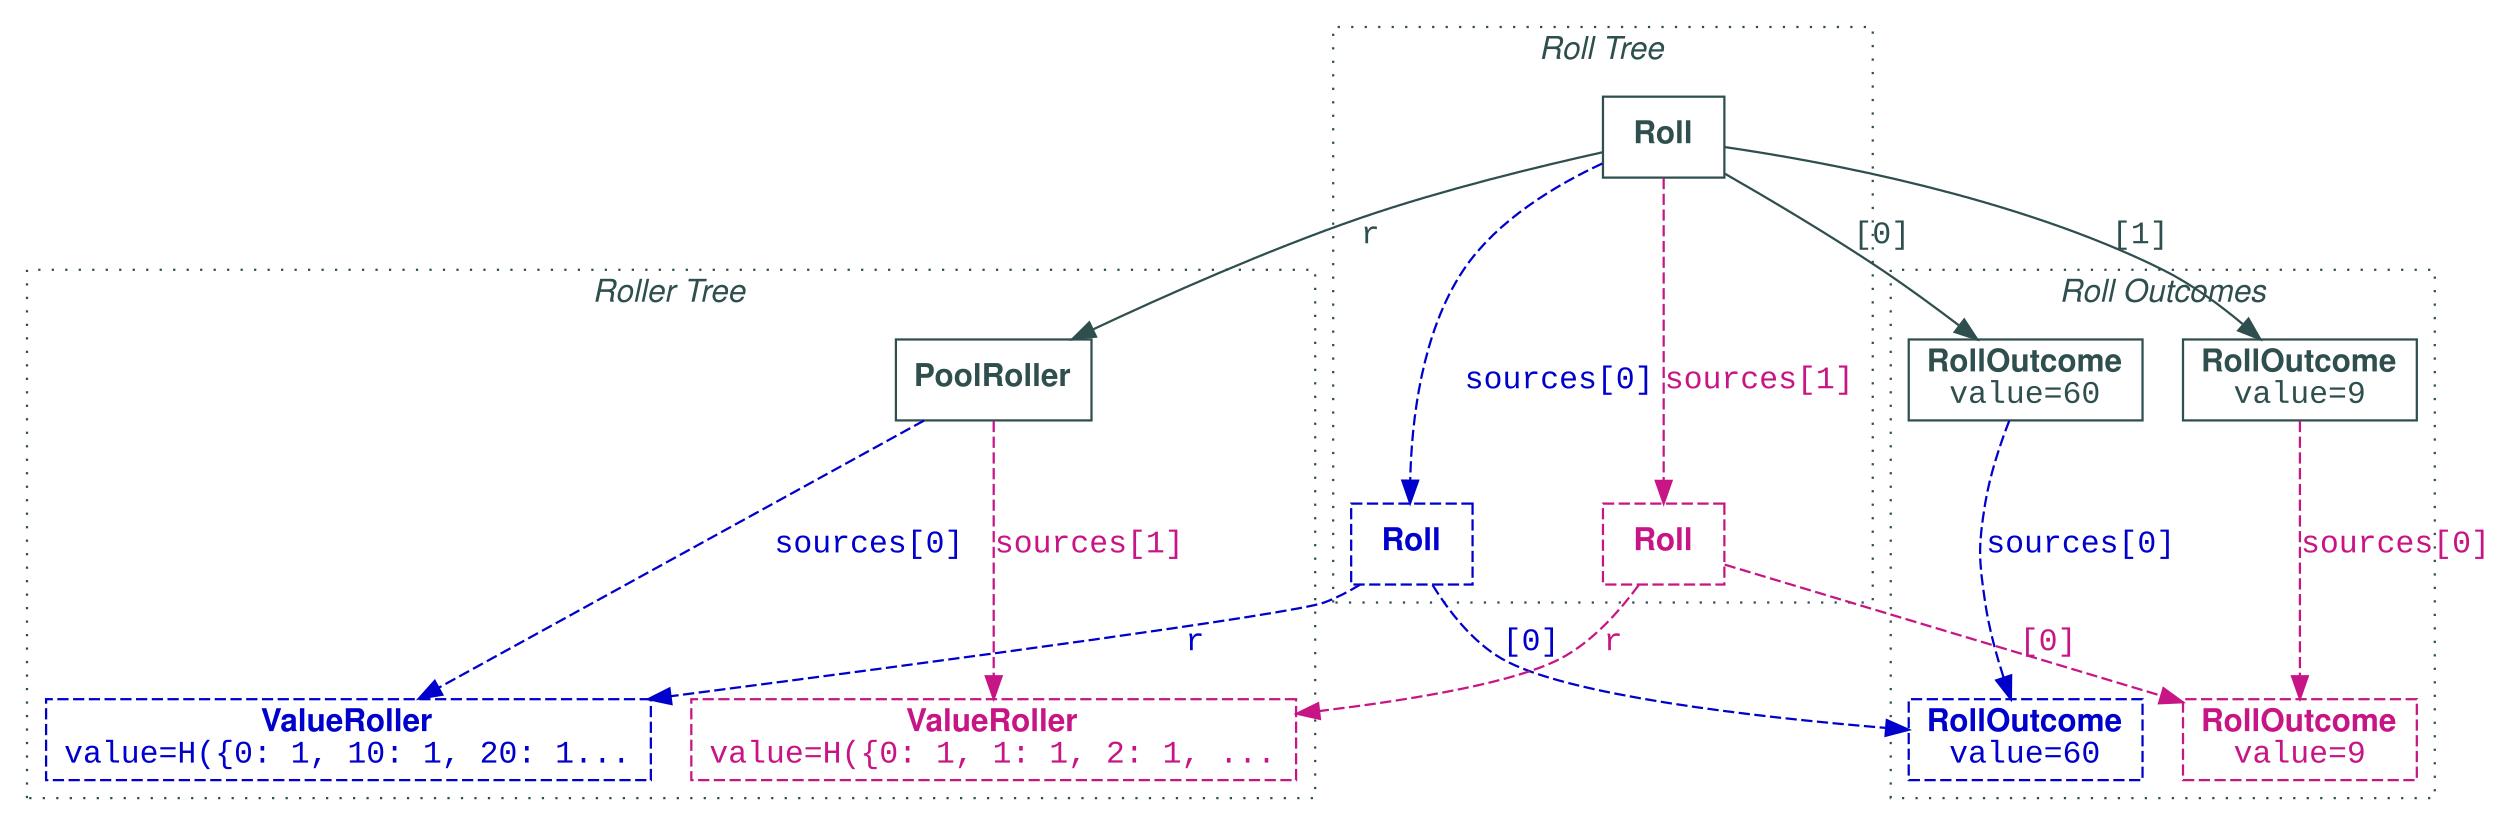
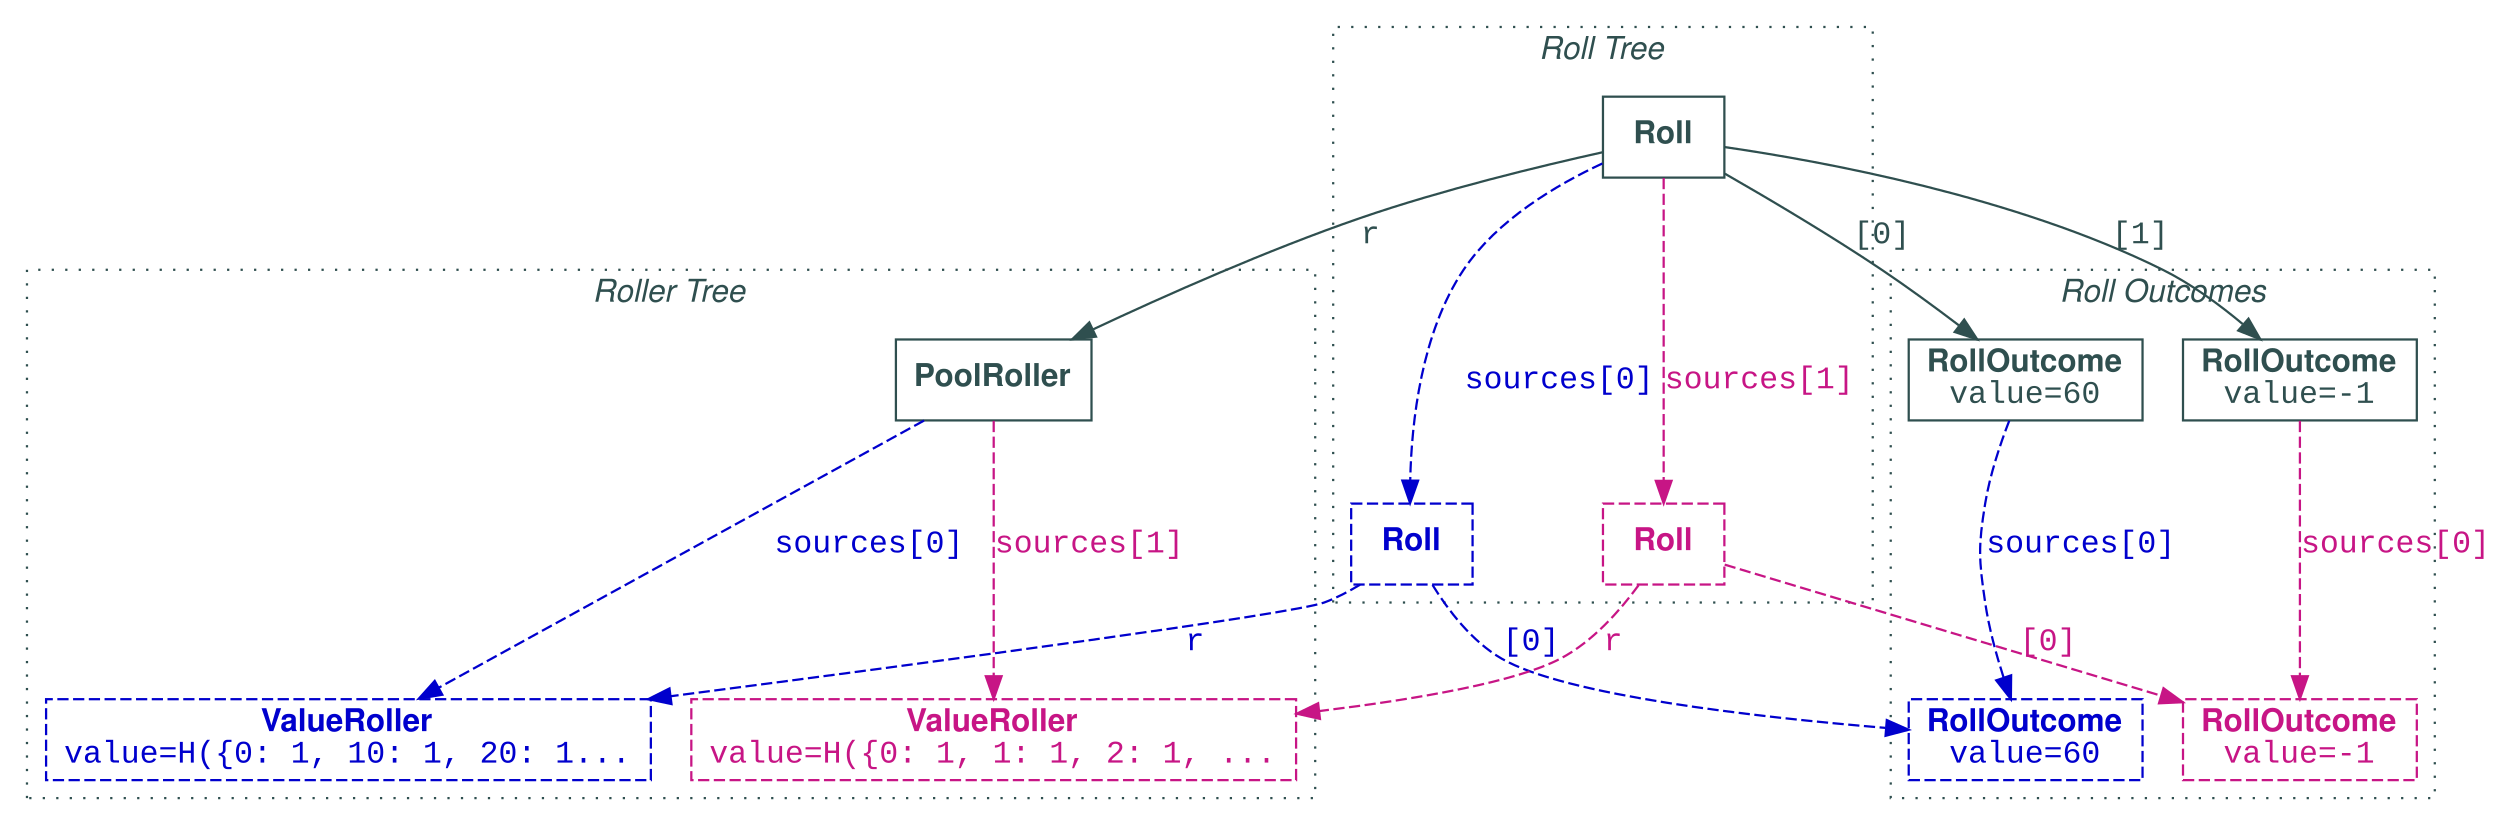
<svg xmlns="http://www.w3.org/2000/svg" width="1112pt" height="367pt" viewBox="0.00 0.00 1112.00 367.00">
  <g id="graph0" class="graph" transform="scale(1 1) rotate(0) translate(4 363)">
    <g id="clust1" class="cluster">
      <polygon fill="transparent" stroke="DarkSlateGray" stroke-dasharray="1,5" points="589,-95 589,-351 829,-351 829,-95 589,-95" />
      <text text-anchor="start" x="680.5" y="-336.8" font-family="Helvetica,sans-Serif" font-style="italic" font-size="14.00" fill="DarkSlateGray">Roll Tree</text>
    </g>
    <g id="clust2" class="cluster">
      <polygon fill="transparent" stroke="DarkSlateGray" stroke-dasharray="1,5" points="8,-8 8,-243 581,-243 581,-8 8,-8" />
      <text text-anchor="start" x="259.5" y="-228.8" font-family="Helvetica,sans-Serif" font-style="italic" font-size="14.00" fill="DarkSlateGray">Roller Tree</text>
    </g>
    <g id="clust3" class="cluster">
      <polygon fill="transparent" stroke="DarkSlateGray" stroke-dasharray="1,5" points="837,-8 837,-243 1079,-243 1079,-8 837,-8" />
      <text text-anchor="start" x="912" y="-228.8" font-family="Helvetica,sans-Serif" font-style="italic" font-size="14.00" fill="DarkSlateGray">Roll Outcomes</text>
    </g>
    <g id="node1" class="node">
      <polygon fill="none" stroke="DarkSlateGray" points="763,-320 709,-320 709,-284 763,-284 763,-320" />
      <text text-anchor="start" x="722.5" y="-299.3" font-family="Helvetica,sans-Serif" font-weight="bold" font-size="14.00" fill="DarkSlateGray">Roll</text>
    </g>
    <g id="node2" class="node">
      <polygon fill="none" stroke="DarkSlateGray" points="481.5,-212 394.5,-212 394.5,-176 481.5,-176 481.5,-212" />
      <text text-anchor="start" x="402.5" y="-191.3" font-family="Helvetica,sans-Serif" font-weight="bold" font-size="14.00" fill="DarkSlateGray">PoolRoller</text>
    </g>
    <g id="edge1" class="edge">
      <path fill="none" stroke="DarkSlateGray" d="M708.99,-295.31C681.47,-289.21 637.74,-278.67 601,-266 559.84,-251.8 514.54,-231.69 482.17,-216.49" />
      <polygon fill="DarkSlateGray" stroke="DarkSlateGray" points="483.51,-213.26 472.98,-212.15 480.52,-219.59 483.51,-213.26" />
      <text text-anchor="middle" x="605.5" y="-254.8" font-family="Courier New" font-size="14.00" fill="DarkSlateGray">r</text>
    </g>
    <g id="node3" class="node">
      <polygon fill="none" stroke="DarkSlateGray" points="949,-212 845,-212 845,-176 949,-176 949,-212" />
      <text text-anchor="start" x="853" y="-197.8" font-family="Helvetica,sans-Serif" font-weight="bold" font-size="14.00" fill="DarkSlateGray">RollOutcome</text>
      <text text-anchor="start" x="863" y="-183.8" font-family="Courier New" font-size="14.00" fill="DarkSlateGray">value=60</text>
    </g>
    <g id="edge2" class="edge">
      <path fill="none" stroke="DarkSlateGray" d="M763.23,-285.74C782.94,-274.45 810.03,-258.42 833,-243 844.46,-235.3 856.68,-226.35 867.33,-218.27" />
      <polygon fill="DarkSlateGray" stroke="DarkSlateGray" points="869.68,-220.88 875.49,-212.02 865.42,-215.32 869.68,-220.88" />
      <text text-anchor="middle" x="833" y="-254.8" font-family="Courier New" font-size="14.00" fill="DarkSlateGray">[0]</text>
    </g>
    <g id="node4" class="node">
      <polygon fill="none" stroke="DarkSlateGray" points="1071,-212 967,-212 967,-176 1071,-176 1071,-212" />
      <text text-anchor="start" x="975" y="-197.8" font-family="Helvetica,sans-Serif" font-weight="bold" font-size="14.00" fill="DarkSlateGray">RollOutcome</text>
-       <text text-anchor="start" x="989.5" y="-183.8" font-family="Courier New" font-size="14.00" fill="DarkSlateGray">value=9</text>
+       <text text-anchor="start" x="985" y="-183.8" font-family="Courier New" font-size="14.00" fill="DarkSlateGray">value=-1</text>
    </g>
    <g id="edge3" class="edge">
      <path fill="none" stroke="DarkSlateGray" d="M763.23,-297.56C806.39,-291.31 892.36,-275.61 958,-243 970.67,-236.71 983.2,-227.51 993.58,-218.84" />
      <polygon fill="DarkSlateGray" stroke="DarkSlateGray" points="996.13,-221.26 1001.4,-212.07 991.55,-215.97 996.13,-221.26" />
      <text text-anchor="middle" x="948" y="-254.8" font-family="Courier New" font-size="14.00" fill="DarkSlateGray">[1]</text>
    </g>
    <g id="node5" class="node">
      <polygon fill="none" stroke="MediumBlue" stroke-dasharray="5,2" points="651,-139 597,-139 597,-103 651,-103 651,-139" />
      <text text-anchor="start" x="610.5" y="-118.3" font-family="Helvetica,sans-Serif" font-weight="bold" font-size="14.00" fill="MediumBlue">Roll</text>
    </g>
    <g id="edge8" class="edge">
      <path fill="none" stroke="MediumBlue" stroke-dasharray="5,2" d="M708.71,-290.27C688.47,-280.87 661.89,-265.21 647,-243 628.25,-215.03 623.86,-175.67 623.27,-149.53" />
      <polygon fill="MediumBlue" stroke="MediumBlue" points="626.76,-149.19 623.21,-139.21 619.76,-149.23 626.76,-149.19" />
      <text text-anchor="middle" x="689.5" y="-190.3" font-family="Courier New" font-size="14.00" fill="MediumBlue">sources[0]</text>
    </g>
    <g id="node8" class="node">
      <polygon fill="none" stroke="MediumVioletRed" stroke-dasharray="5,2" points="763,-139 709,-139 709,-103 763,-103 763,-139" />
      <text text-anchor="start" x="722.5" y="-118.3" font-family="Helvetica,sans-Serif" font-weight="bold" font-size="14.00" fill="MediumVioletRed">Roll</text>
    </g>
    <g id="edge9" class="edge">
      <path fill="none" stroke="MediumVioletRed" stroke-dasharray="5,2" d="M736,-283.84C736,-252.7 736,-186.66 736,-149.28" />
      <polygon fill="MediumVioletRed" stroke="MediumVioletRed" points="739.5,-149.11 736,-139.11 732.5,-149.11 739.5,-149.11" />
      <text text-anchor="middle" x="778.5" y="-190.3" font-family="Courier New" font-size="14.00" fill="MediumVioletRed">sources[1]</text>
    </g>
    <g id="node6" class="node">
      <polygon fill="none" stroke="MediumBlue" stroke-dasharray="5,2" points="285.5,-52 16.5,-52 16.5,-16 285.5,-16 285.5,-52" />
      <text text-anchor="start" x="112" y="-37.8" font-family="Helvetica,sans-Serif" font-weight="bold" font-size="14.00" fill="MediumBlue">ValueRoller</text>
      <text text-anchor="start" x="24.5" y="-23.8" font-family="Courier New" font-size="14.00" fill="MediumBlue">value=H({0: 1, 10: 1, 20: 1...</text>
    </g>
    <g id="edge10" class="edge">
      <path fill="none" stroke="MediumBlue" stroke-dasharray="5,2" d="M407.01,-175.94C354.73,-147.16 249.05,-88.98 191.16,-57.11" />
      <polygon fill="MediumBlue" stroke="MediumBlue" points="192.74,-53.98 182.29,-52.23 189.36,-60.12 192.74,-53.98" />
      <text text-anchor="middle" x="382.5" y="-117.3" font-family="Courier New" font-size="14.00" fill="MediumBlue">sources[0]</text>
    </g>
    <g id="node9" class="node">
      <polygon fill="none" stroke="MediumVioletRed" stroke-dasharray="5,2" points="572.5,-52 303.5,-52 303.5,-16 572.5,-16 572.5,-52" />
      <text text-anchor="start" x="399" y="-37.8" font-family="Helvetica,sans-Serif" font-weight="bold" font-size="14.00" fill="MediumVioletRed">ValueRoller</text>
      <text text-anchor="start" x="311.5" y="-23.8" font-family="Courier New" font-size="14.00" fill="MediumVioletRed">value=H({0: 1, 1: 1, 2: 1, ...</text>
    </g>
    <g id="edge11" class="edge">
      <path fill="none" stroke="MediumVioletRed" stroke-dasharray="5,2" d="M438,-175.79C438,-148.48 438,-94.99 438,-62.38" />
      <polygon fill="MediumVioletRed" stroke="MediumVioletRed" points="441.5,-62.19 438,-52.19 434.5,-62.19 441.5,-62.19" />
      <text text-anchor="middle" x="480.5" y="-117.3" font-family="Courier New" font-size="14.00" fill="MediumVioletRed">sources[1]</text>
    </g>
    <g id="node7" class="node">
      <polygon fill="none" stroke="MediumBlue" stroke-dasharray="5,2" points="949,-52 845,-52 845,-16 949,-16 949,-52" />
      <text text-anchor="start" x="853" y="-37.8" font-family="Helvetica,sans-Serif" font-weight="bold" font-size="14.00" fill="MediumBlue">RollOutcome</text>
      <text text-anchor="start" x="863" y="-23.8" font-family="Courier New" font-size="14.00" fill="MediumBlue">value=60</text>
    </g>
    <g id="edge12" class="edge">
      <path fill="none" stroke="MediumBlue" stroke-dasharray="5,2" d="M889.71,-175.85C885.67,-165.41 881.06,-151.68 879,-139 875.87,-119.7 876.16,-114.35 879,-95 880.63,-83.86 883.89,-71.92 887.19,-61.65" />
      <polygon fill="MediumBlue" stroke="MediumBlue" points="890.55,-62.62 890.44,-52.03 883.92,-60.38 890.55,-62.62" />
      <text text-anchor="middle" x="921.5" y="-117.3" font-family="Courier New" font-size="14.00" fill="MediumBlue">sources[0]</text>
    </g>
    <g id="node10" class="node">
      <polygon fill="none" stroke="MediumVioletRed" stroke-dasharray="5,2" points="1071,-52 967,-52 967,-16 1071,-16 1071,-52" />
      <text text-anchor="start" x="975" y="-37.8" font-family="Helvetica,sans-Serif" font-weight="bold" font-size="14.00" fill="MediumVioletRed">RollOutcome</text>
-       <text text-anchor="start" x="989.5" y="-23.8" font-family="Courier New" font-size="14.00" fill="MediumVioletRed">value=9</text>
+       <text text-anchor="start" x="985" y="-23.8" font-family="Courier New" font-size="14.00" fill="MediumVioletRed">value=-1</text>
    </g>
    <g id="edge13" class="edge">
      <path fill="none" stroke="MediumVioletRed" stroke-dasharray="5,2" d="M1019,-175.79C1019,-148.48 1019,-94.99 1019,-62.38" />
      <polygon fill="MediumVioletRed" stroke="MediumVioletRed" points="1022.5,-62.19 1019,-52.19 1015.5,-62.19 1022.5,-62.19" />
      <text text-anchor="middle" x="1061.5" y="-117.3" font-family="Courier New" font-size="14.00" fill="MediumVioletRed">sources[0]</text>
    </g>
    <g id="edge4" class="edge">
      <path fill="none" stroke="MediumBlue" stroke-dasharray="5,2" d="M600.94,-102.93C595.89,-99.86 590.43,-97.01 585,-95 571.2,-89.9 415.45,-69.04 294.43,-53.33" />
      <polygon fill="MediumBlue" stroke="MediumBlue" points="294.68,-49.84 284.31,-52.02 293.78,-56.78 294.68,-49.84" />
      <text text-anchor="middle" x="527.5" y="-73.8" font-family="Courier New" font-size="14.00" fill="MediumBlue">r</text>
    </g>
    <g id="edge5" class="edge">
      <path fill="none" stroke="MediumBlue" stroke-dasharray="5,2" d="M633.19,-102.8C640.12,-91.59 650.71,-77.66 664,-70 692.26,-53.73 775.68,-44.15 834.61,-39.24" />
      <polygon fill="MediumBlue" stroke="MediumBlue" points="835.25,-42.7 844.94,-38.4 834.69,-35.72 835.25,-42.7" />
      <text text-anchor="middle" x="677" y="-73.8" font-family="Courier New" font-size="14.00" fill="MediumBlue">[0]</text>
    </g>
    <g id="edge6" class="edge">
      <path fill="none" stroke="MediumVioletRed" stroke-dasharray="5,2" d="M724.88,-102.74C716.66,-91.49 704.42,-77.55 690,-70 670.45,-59.76 627.75,-52.18 582.97,-46.74" />
      <polygon fill="MediumVioletRed" stroke="MediumVioletRed" points="583.12,-43.24 572.78,-45.55 582.3,-50.19 583.12,-43.24" />
      <text text-anchor="middle" x="713.5" y="-73.8" font-family="Courier New" font-size="14.00" fill="MediumVioletRed">r</text>
    </g>
    <g id="edge7" class="edge">
      <path fill="none" stroke="MediumVioletRed" stroke-dasharray="5,2" d="M763.14,-111.85C807.5,-98.53 896.65,-71.75 957.09,-53.6" />
      <polygon fill="MediumVioletRed" stroke="MediumVioletRed" points="958.33,-56.88 966.9,-50.65 956.32,-50.17 958.33,-56.88" />
      <text text-anchor="middle" x="907" y="-73.8" font-family="Courier New" font-size="14.00" fill="MediumVioletRed">[0]</text>
    </g>
  </g>
</svg>
